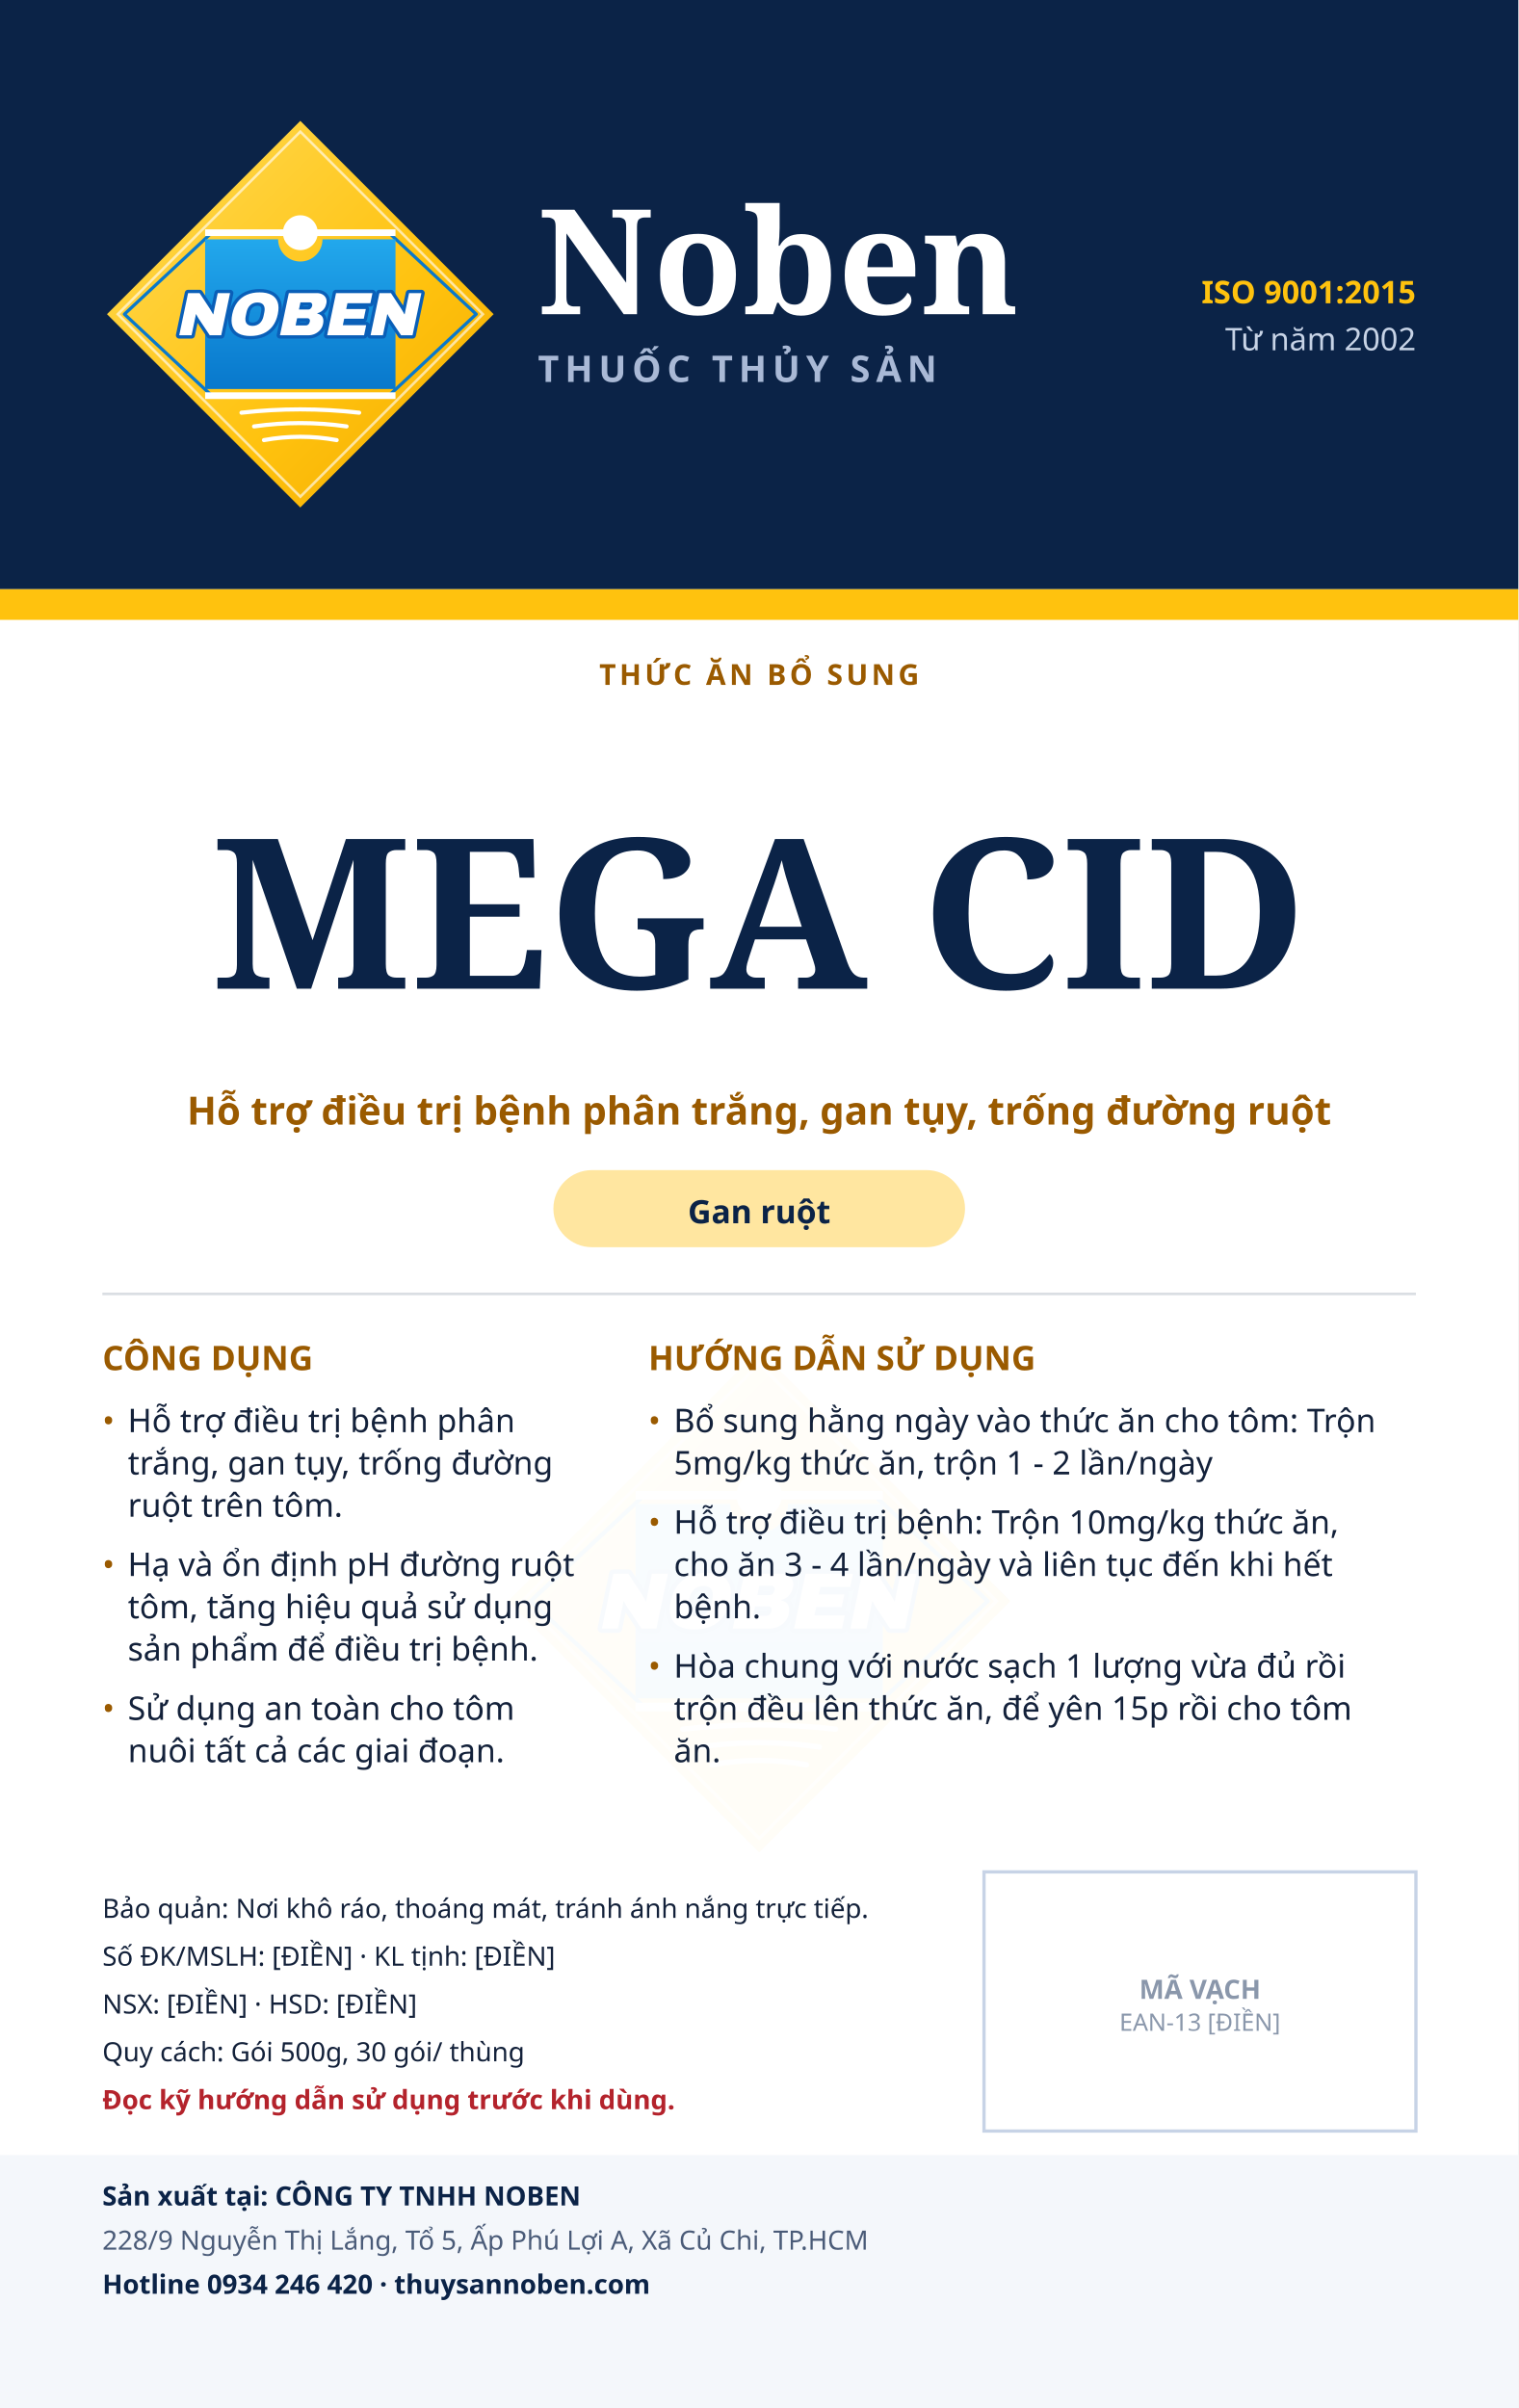
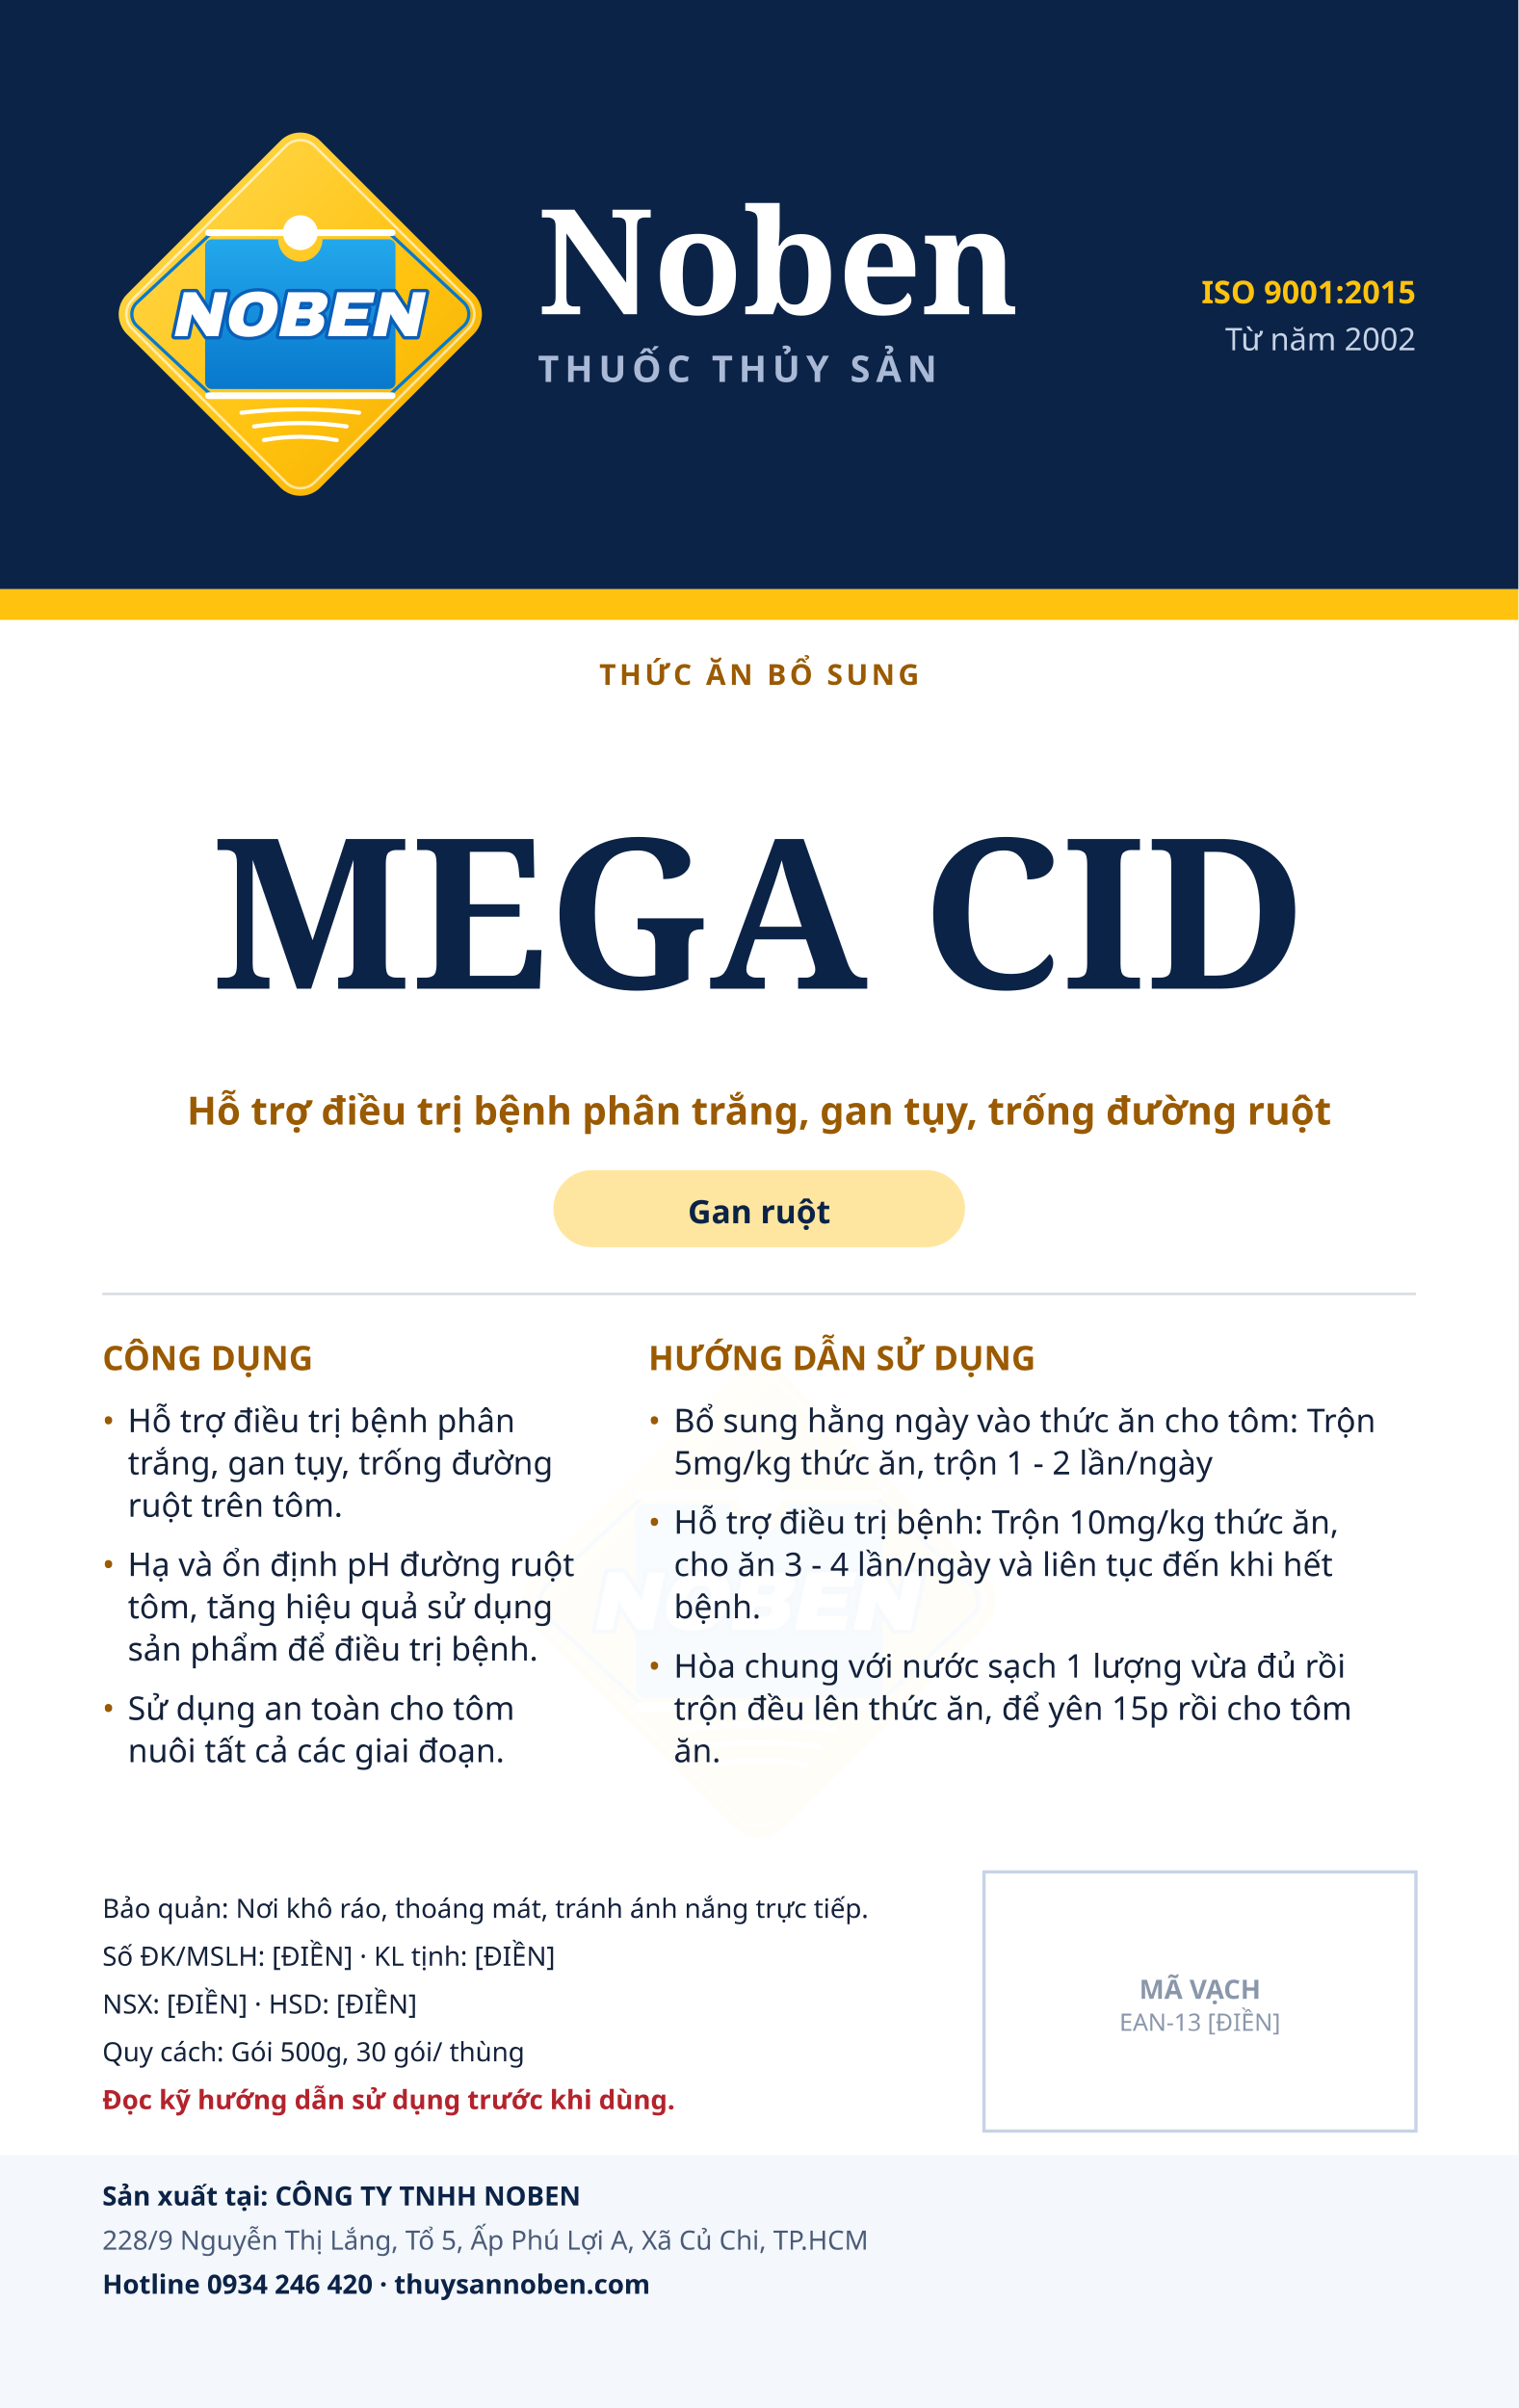
<svg xmlns="http://www.w3.org/2000/svg" xmlns:xlink="http://www.w3.org/1999/xlink" width="116mm" height="183.98mm" viewBox="-3 -3 116 183.98" data-trim="110 177.98" data-tran-le="3" data-an-toan="4.82">
  <defs>
    <clipPath id="nb-trang-giua">
      <rect x="0" y="44.36" width="110" height="117.29" />
    </clipPath>
  </defs>
  <g id="nen">
    <rect x="-3" y="-3" width="116" height="183.98" fill="#ffffff" />
    <rect x="-3" y="161.65" width="116" height="19.33" fill="#f4f7fb" />
    <g opacity="0.035" clip-path="url(#nb-trang-giua)">
      <use href="#nb-mark-art" xlink:href="#nb-mark-art" transform="translate(35.35 99.68) scale(0.07677)" />
    </g>
  </g>
  <g id="dai-thuong-hieu" data-khung="38.09 0 67.09 42.02">
    <rect x="-3" y="-3" width="116" height="45.02" fill="#0b2347" />
    <rect x="-3" y="42.02" width="116" height="2.34" fill="#ffc20e" />
    <text font-family="'Playfair Display ExtraBold', 'Playfair Display', serif" font-weight="800" font-size="11.18" fill="#ffffff" x="38.09" y="21.01">Noben</text>
    <text font-family="'Be Vietnam Pro SemiBold', 'Be Vietnam Pro', sans-serif" font-weight="600" font-size="2.79" fill="#a9b9d6" letter-spacing="0.45" x="38.09" y="26.18">THUỐC THỦY SẢN</text>
    <text font-family="'Be Vietnam Pro SemiBold', 'Be Vietnam Pro', sans-serif" font-weight="600" font-size="2.39" fill="#ffc20e" text-anchor="end" x="105.18" y="20.17">ISO 9001:2015</text>
    <text font-family="'Be Vietnam Pro', sans-serif" font-weight="400" font-size="2.39" fill="#c7d3e6" text-anchor="end" x="105.18" y="23.76">Từ năm 2002</text>
  </g>
  <g id="logo">
    <g transform="translate(4.82 5.88) scale(0.05908)">
      <g id="nb-mark-art">
        <defs>
          <linearGradient id="nb-g" x1="0" y1="0" x2="1" y2="1">
            <stop offset="0" stop-color="#ffdb57" />
            <stop offset=".618" stop-color="#ffc20e" />
            <stop offset="1" stop-color="#f2a900" />
          </linearGradient>
          <linearGradient id="nb-b" x1="0" y1="0" x2="0" y2="1">
            <stop offset="0" stop-color="#22a8ec" />
            <stop offset=".618" stop-color="#1289d8" />
            <stop offset="1" stop-color="#0878cc" />
          </linearGradient>
        </defs>
-         <path d="M256 6 L506 256 L256 506 L6 256 Z" fill="url(#nb-g)" />
-         <path d="M256 19.93 L492.07 256 L256 492.07 L19.93 256 Z" fill="none" stroke="#fff" stroke-opacity=".618" stroke-width="3.29" />
-         <path d="M370.48 150.62 L483.46 256 L370.48 361.38 M141.52 150.62 L28.54 256 L141.52 361.38" fill="none" stroke="#0878cc" stroke-width="4.18" stroke-linejoin="round" stroke-linecap="round" />
-         <path d="M132.91 150.62 H379.09 M132.91 361.38 H379.09" stroke="#fff" stroke-width="8.61" />
-         <path d="M132.91 159.23 H227.33 A28.67 28.67 0 0 0 284.67 159.23 H379.09 V352.77 H132.91 Z" fill="url(#nb-b)" />
+         <path d="M281.79 31.79 L480.21 230.21 A36.47 36.47 0 0 1 480.21 281.79 L281.79 480.21 A36.47 36.47 0 0 1 230.21 480.21 L31.79 281.79 A36.47 36.47 0 0 1 31.79 230.21 L230.21 31.79 A36.47 36.47 0 0 1 281.79 31.79 Z" fill="url(#nb-g)" />
+         <path d="M274.83 38.76 L473.24 237.17 A26.62 26.62 0 0 1 473.24 274.83 L274.83 473.24 A26.62 26.62 0 0 1 237.17 473.24 L38.76 274.83 A26.62 26.62 0 0 1 38.76 237.17 L237.17 38.76 A26.62 26.62 0 0 1 274.83 38.76 Z" fill="none" stroke="#fff" stroke-opacity=".618" stroke-width="3.29" />
+         <path d="M370.48 150.62 L467.36 240.98 A20.53 20.53 0 0 1 467.36 271.02 L370.48 361.38 M141.52 150.62 L44.64 240.98 A20.53 20.53 0 0 0 44.64 271.02 L141.52 361.38" fill="none" stroke="#0878cc" stroke-width="4.18" stroke-linejoin="round" stroke-linecap="round" />
+         <rect x="132.91" y="146.31" width="246.19" height="8.61" rx="4.31" fill="#fff" />
+         <rect x="132.91" y="357.08" width="246.19" height="8.61" rx="4.31" fill="#fff" />
+         <path d="M141.52 159.23 H227.33 A28.67 28.67 0 0 0 284.67 159.23 H370.48 A8.61 8.61 0 0 1 379.09 167.84 V344.16 A8.61 8.61 0 0 1 370.48 352.77 H141.52 A8.61 8.61 0 0 1 132.91 344.16 V167.84 A8.61 8.61 0 0 1 141.52 159.23 Z" fill="url(#nb-b)" />
        <circle cx="256" cy="150.62" r="22.54" fill="#fff" />
-         <g transform="translate(93.56 283.26) scale(0.8613)">
-           <path d="M6.808 0.0 20.1 -63.296H37.396L52.312 -40.572Q52.947 -39.652 53.96 -37.904Q54.973 -36.156 56.022 -34.362Q57.071 -32.568 57.575 -31.464L58.074 -31.648Q58.523 -34.224 59.054 -36.754Q59.586 -39.284 59.856 -40.572L64.628 -63.296H83.12L69.828 0.0H52.624L35.765 -25.3Q34.587 -27.14 33.802 -28.658Q33.017 -30.176 32.295 -31.556L31.796 -31.372Q31.521 -29.624 31.154 -27.876Q30.787 -26.128 30.613 -25.3L25.3 0.0Z M113.676 1.104Q102.912 1.104 96.049 -2.576Q89.186 -6.256 86.674 -13.57Q84.162 -20.884 86.422 -31.648Q88.702 -42.504 94.276 -49.772Q99.85 -57.04 108.259 -60.72Q116.668 -64.4 127.432 -64.4Q138.288 -64.4 145.151 -60.72Q152.014 -57.04 154.536 -49.772Q157.058 -42.504 154.778 -31.648Q152.518 -20.884 146.934 -13.57Q141.35 -6.256 132.941 -2.576Q124.532 1.104 113.676 1.104ZM116.864 -14.076Q120.176 -14.076 122.928 -15.134Q125.68 -16.192 127.788 -18.124Q129.896 -20.056 131.294 -22.77Q132.692 -25.484 133.368 -28.704L134.604 -34.592Q135.281 -37.812 135.022 -40.526Q134.764 -43.24 133.468 -45.172Q132.172 -47.104 129.864 -48.162Q127.556 -49.22 124.244 -49.22Q120.932 -49.22 118.18 -48.162Q115.428 -47.104 113.366 -45.172Q111.304 -43.24 109.906 -40.526Q108.509 -37.812 107.832 -34.592L106.596 -28.704Q105.92 -25.484 106.178 -22.77Q106.436 -20.056 107.686 -18.124Q108.936 -16.192 111.244 -15.134Q113.552 -14.076 116.864 -14.076Z M158.08 0.0 171.372 -63.296H213.508Q218.292 -63.296 221.833 -61.318Q225.373 -59.34 227.031 -55.844Q228.689 -52.348 227.723 -47.748Q226.757 -43.148 224.667 -40.204Q222.577 -37.26 219.827 -35.558Q217.078 -33.856 214.052 -33.028L213.975 -32.66Q217.132 -31.924 219.469 -30.13Q221.807 -28.336 222.786 -25.116Q223.766 -21.896 222.704 -16.836Q221.641 -11.776 218.365 -8.004Q215.089 -4.232 210.504 -2.116Q205.92 0.0 200.768 0.0ZM181.503 -14.72H196.959Q199.075 -14.72 200.672 -16.192Q202.269 -17.664 202.888 -20.608Q203.177 -21.988 202.821 -23.138Q202.464 -24.288 201.542 -24.932Q200.619 -25.576 199.239 -25.576H183.783ZM186.526 -38.64H200.51Q201.982 -38.64 203.139 -39.33Q204.296 -40.02 205.165 -41.308Q206.033 -42.596 206.439 -44.528Q206.864 -46.552 205.783 -47.978Q204.703 -49.404 202.771 -49.404H188.787Z M228.932 0.0 242.224 -63.296H296.964L293.776 -48.116H259.368L257.533 -39.376H286.973L283.92 -24.84H254.48L252.452 -15.18H287.504L284.316 0.0Z M294.08 0.0 307.372 -63.296H324.668L339.584 -40.572Q340.219 -39.652 341.232 -37.904Q342.245 -36.156 343.294 -34.362Q344.343 -32.568 344.847 -31.464L345.346 -31.648Q345.795 -34.224 346.326 -36.754Q346.858 -39.284 347.128 -40.572L351.9 -63.296H370.392L357.1 0.0H339.896L323.037 -25.3Q321.859 -27.14 321.074 -28.658Q320.289 -30.176 319.567 -31.556L319.068 -31.372Q318.793 -29.624 318.426 -27.876Q318.059 -26.128 317.885 -25.3L312.572 0.0Z" fill="none" stroke="#0a5fb8" stroke-width="10" stroke-linejoin="round" />
-           <path d="M6.808 0.0 20.1 -63.296H37.396L52.312 -40.572Q52.947 -39.652 53.96 -37.904Q54.973 -36.156 56.022 -34.362Q57.071 -32.568 57.575 -31.464L58.074 -31.648Q58.523 -34.224 59.054 -36.754Q59.586 -39.284 59.856 -40.572L64.628 -63.296H83.12L69.828 0.0H52.624L35.765 -25.3Q34.587 -27.14 33.802 -28.658Q33.017 -30.176 32.295 -31.556L31.796 -31.372Q31.521 -29.624 31.154 -27.876Q30.787 -26.128 30.613 -25.3L25.3 0.0Z M113.676 1.104Q102.912 1.104 96.049 -2.576Q89.186 -6.256 86.674 -13.57Q84.162 -20.884 86.422 -31.648Q88.702 -42.504 94.276 -49.772Q99.85 -57.04 108.259 -60.72Q116.668 -64.4 127.432 -64.4Q138.288 -64.4 145.151 -60.72Q152.014 -57.04 154.536 -49.772Q157.058 -42.504 154.778 -31.648Q152.518 -20.884 146.934 -13.57Q141.35 -6.256 132.941 -2.576Q124.532 1.104 113.676 1.104ZM116.864 -14.076Q120.176 -14.076 122.928 -15.134Q125.68 -16.192 127.788 -18.124Q129.896 -20.056 131.294 -22.77Q132.692 -25.484 133.368 -28.704L134.604 -34.592Q135.281 -37.812 135.022 -40.526Q134.764 -43.24 133.468 -45.172Q132.172 -47.104 129.864 -48.162Q127.556 -49.22 124.244 -49.22Q120.932 -49.22 118.18 -48.162Q115.428 -47.104 113.366 -45.172Q111.304 -43.24 109.906 -40.526Q108.509 -37.812 107.832 -34.592L106.596 -28.704Q105.92 -25.484 106.178 -22.77Q106.436 -20.056 107.686 -18.124Q108.936 -16.192 111.244 -15.134Q113.552 -14.076 116.864 -14.076Z M158.08 0.0 171.372 -63.296H213.508Q218.292 -63.296 221.833 -61.318Q225.373 -59.34 227.031 -55.844Q228.689 -52.348 227.723 -47.748Q226.757 -43.148 224.667 -40.204Q222.577 -37.26 219.827 -35.558Q217.078 -33.856 214.052 -33.028L213.975 -32.66Q217.132 -31.924 219.469 -30.13Q221.807 -28.336 222.786 -25.116Q223.766 -21.896 222.704 -16.836Q221.641 -11.776 218.365 -8.004Q215.089 -4.232 210.504 -2.116Q205.92 0.0 200.768 0.0ZM181.503 -14.72H196.959Q199.075 -14.72 200.672 -16.192Q202.269 -17.664 202.888 -20.608Q203.177 -21.988 202.821 -23.138Q202.464 -24.288 201.542 -24.932Q200.619 -25.576 199.239 -25.576H183.783ZM186.526 -38.64H200.51Q201.982 -38.64 203.139 -39.33Q204.296 -40.02 205.165 -41.308Q206.033 -42.596 206.439 -44.528Q206.864 -46.552 205.783 -47.978Q204.703 -49.404 202.771 -49.404H188.787Z M228.932 0.0 242.224 -63.296H296.964L293.776 -48.116H259.368L257.533 -39.376H286.973L283.92 -24.84H254.48L252.452 -15.18H287.504L284.316 0.0Z M294.08 0.0 307.372 -63.296H324.668L339.584 -40.572Q340.219 -39.652 341.232 -37.904Q342.245 -36.156 343.294 -34.362Q344.343 -32.568 344.847 -31.464L345.346 -31.648Q345.795 -34.224 346.326 -36.754Q346.858 -39.284 347.128 -40.572L351.9 -63.296H370.392L357.1 0.0H339.896L323.037 -25.3Q321.859 -27.14 321.074 -28.658Q320.289 -30.176 319.567 -31.556L319.068 -31.372Q318.793 -29.624 318.426 -27.876Q318.059 -26.128 317.885 -25.3L312.572 0.0Z" fill="#fff" />
+         <g transform="translate(93.46 284.39) scale(0.89704)">
+           <g fill="none" stroke="#0a5fb8" stroke-width="9.6" stroke-linejoin="round">
+             <path transform="translate(-6.81 0)" d="M6.808 0.0 20.1 -63.296H37.396L52.312 -40.572Q52.947 -39.652 53.96 -37.904Q54.973 -36.156 56.022 -34.362Q57.071 -32.568 57.575 -31.464L58.074 -31.648Q58.523 -34.224 59.054 -36.754Q59.586 -39.284 59.856 -40.572L64.628 -63.296H83.12L69.828 0.0H52.624L35.765 -25.3Q34.587 -27.14 33.802 -28.658Q33.017 -30.176 32.295 -31.556L31.796 -31.372Q31.521 -29.624 31.154 -27.876Q30.787 -26.128 30.613 -25.3L25.3 0.0Z " />
+             <path transform="translate(-7.2 0)" d="M113.676 1.104Q102.912 1.104 96.049 -2.576Q89.186 -6.256 86.674 -13.57Q84.162 -20.884 86.422 -31.648Q88.702 -42.504 94.276 -49.772Q99.85 -57.04 108.259 -60.72Q116.668 -64.4 127.432 -64.4Q138.288 -64.4 145.151 -60.72Q152.014 -57.04 154.536 -49.772Q157.058 -42.504 154.778 -31.648Q152.518 -20.884 146.934 -13.57Q141.35 -6.256 132.941 -2.576Q124.532 1.104 113.676 1.104ZM116.864 -14.076Q120.176 -14.076 122.928 -15.134Q125.68 -16.192 127.788 -18.124Q129.896 -20.056 131.294 -22.77Q132.692 -25.484 133.368 -28.704L134.604 -34.592Q135.281 -37.812 135.022 -40.526Q134.764 -43.24 133.468 -45.172Q132.172 -47.104 129.864 -48.162Q127.556 -49.22 124.244 -49.22Q120.932 -49.22 118.18 -48.162Q115.428 -47.104 113.366 -45.172Q111.304 -43.24 109.906 -40.526Q108.509 -37.812 107.832 -34.592L106.596 -28.704Q105.92 -25.484 106.178 -22.77Q106.436 -20.056 107.686 -18.124Q108.936 -16.192 111.244 -15.134Q113.552 -14.076 116.864 -14.076Z " />
+             <path transform="translate(-7.59 0)" d="M158.08 0.0 171.372 -63.296H213.508Q218.292 -63.296 221.833 -61.318Q225.373 -59.34 227.031 -55.844Q228.689 -52.348 227.723 -47.748Q226.757 -43.148 224.667 -40.204Q222.577 -37.26 219.827 -35.558Q217.078 -33.856 214.052 -33.028L213.975 -32.66Q217.132 -31.924 219.469 -30.13Q221.807 -28.336 222.786 -25.116Q223.766 -21.896 222.704 -16.836Q221.641 -11.776 218.365 -8.004Q215.089 -4.232 210.504 -2.116Q205.92 0.0 200.768 0.0ZM181.503 -14.72H196.959Q199.075 -14.72 200.672 -16.192Q202.269 -17.664 202.888 -20.608Q203.177 -21.988 202.821 -23.138Q202.464 -24.288 201.542 -24.932Q200.619 -25.576 199.239 -25.576H183.783ZM186.526 -38.64H200.51Q201.982 -38.64 203.139 -39.33Q204.296 -40.02 205.165 -41.308Q206.033 -42.596 206.439 -44.528Q206.864 -46.552 205.783 -47.978Q204.703 -49.404 202.771 -49.404H188.787Z " />
+             <path transform="translate(-7.8 0)" d="M228.932 0.0 242.224 -63.296H296.964L293.776 -48.116H259.368L257.533 -39.376H286.973L283.92 -24.84H254.48L252.452 -15.18H287.504L284.316 0.0Z " />
+             <path transform="translate(-8 0)" d="M294.08 0.0 307.372 -63.296H324.668L339.584 -40.572Q340.219 -39.652 341.232 -37.904Q342.245 -36.156 343.294 -34.362Q344.343 -32.568 344.847 -31.464L345.346 -31.648Q345.795 -34.224 346.326 -36.754Q346.858 -39.284 347.128 -40.572L351.9 -63.296H370.392L357.1 0.0H339.896L323.037 -25.3Q321.859 -27.14 321.074 -28.658Q320.289 -30.176 319.567 -31.556L319.068 -31.372Q318.793 -29.624 318.426 -27.876Q318.059 -26.128 317.885 -25.3L312.572 0.0Z" />
+           </g>
+           <g fill="#fff">
+             <path transform="translate(-6.81 0)" d="M6.808 0.0 20.1 -63.296H37.396L52.312 -40.572Q52.947 -39.652 53.96 -37.904Q54.973 -36.156 56.022 -34.362Q57.071 -32.568 57.575 -31.464L58.074 -31.648Q58.523 -34.224 59.054 -36.754Q59.586 -39.284 59.856 -40.572L64.628 -63.296H83.12L69.828 0.0H52.624L35.765 -25.3Q34.587 -27.14 33.802 -28.658Q33.017 -30.176 32.295 -31.556L31.796 -31.372Q31.521 -29.624 31.154 -27.876Q30.787 -26.128 30.613 -25.3L25.3 0.0Z " />
+             <path transform="translate(-7.2 0)" d="M113.676 1.104Q102.912 1.104 96.049 -2.576Q89.186 -6.256 86.674 -13.57Q84.162 -20.884 86.422 -31.648Q88.702 -42.504 94.276 -49.772Q99.85 -57.04 108.259 -60.72Q116.668 -64.4 127.432 -64.4Q138.288 -64.4 145.151 -60.72Q152.014 -57.04 154.536 -49.772Q157.058 -42.504 154.778 -31.648Q152.518 -20.884 146.934 -13.57Q141.35 -6.256 132.941 -2.576Q124.532 1.104 113.676 1.104ZM116.864 -14.076Q120.176 -14.076 122.928 -15.134Q125.68 -16.192 127.788 -18.124Q129.896 -20.056 131.294 -22.77Q132.692 -25.484 133.368 -28.704L134.604 -34.592Q135.281 -37.812 135.022 -40.526Q134.764 -43.24 133.468 -45.172Q132.172 -47.104 129.864 -48.162Q127.556 -49.22 124.244 -49.22Q120.932 -49.22 118.18 -48.162Q115.428 -47.104 113.366 -45.172Q111.304 -43.24 109.906 -40.526Q108.509 -37.812 107.832 -34.592L106.596 -28.704Q105.92 -25.484 106.178 -22.77Q106.436 -20.056 107.686 -18.124Q108.936 -16.192 111.244 -15.134Q113.552 -14.076 116.864 -14.076Z " />
+             <path transform="translate(-7.59 0)" d="M158.08 0.0 171.372 -63.296H213.508Q218.292 -63.296 221.833 -61.318Q225.373 -59.34 227.031 -55.844Q228.689 -52.348 227.723 -47.748Q226.757 -43.148 224.667 -40.204Q222.577 -37.26 219.827 -35.558Q217.078 -33.856 214.052 -33.028L213.975 -32.66Q217.132 -31.924 219.469 -30.13Q221.807 -28.336 222.786 -25.116Q223.766 -21.896 222.704 -16.836Q221.641 -11.776 218.365 -8.004Q215.089 -4.232 210.504 -2.116Q205.92 0.0 200.768 0.0ZM181.503 -14.72H196.959Q199.075 -14.72 200.672 -16.192Q202.269 -17.664 202.888 -20.608Q203.177 -21.988 202.821 -23.138Q202.464 -24.288 201.542 -24.932Q200.619 -25.576 199.239 -25.576H183.783ZM186.526 -38.64H200.51Q201.982 -38.64 203.139 -39.33Q204.296 -40.02 205.165 -41.308Q206.033 -42.596 206.439 -44.528Q206.864 -46.552 205.783 -47.978Q204.703 -49.404 202.771 -49.404H188.787Z " />
+             <path transform="translate(-7.8 0)" d="M228.932 0.0 242.224 -63.296H296.964L293.776 -48.116H259.368L257.533 -39.376H286.973L283.92 -24.84H254.48L252.452 -15.18H287.504L284.316 0.0Z " />
+             <path transform="translate(-8 0)" d="M294.08 0.0 307.372 -63.296H324.668L339.584 -40.572Q340.219 -39.652 341.232 -37.904Q342.245 -36.156 343.294 -34.362Q344.343 -32.568 344.847 -31.464L345.346 -31.648Q345.795 -34.224 346.326 -36.754Q346.858 -39.284 347.128 -40.572L351.9 -63.296H370.392L357.1 0.0H339.896L323.037 -25.3Q321.859 -27.14 321.074 -28.658Q320.289 -30.176 319.567 -31.556L319.068 -31.372Q318.793 -29.624 318.426 -27.876Q318.059 -26.128 317.885 -25.3L312.572 0.0Z" />
+           </g>
        </g>
        <path d="M179.92 383.41 Q256 374.8 332.08 383.41 M196.19 401.13 Q256 392.52 315.81 401.13 M208.98 418.85 Q256 410.24 303.02 418.85" fill="none" stroke="#fff" stroke-width="5.32" stroke-linecap="round" />
      </g>
    </g>
  </g>
  <g id="ten-san-pham" data-khung="4.82 44.36 100.36 54.29">
    <text font-family="'Be Vietnam Pro SemiBold', 'Be Vietnam Pro', sans-serif" font-weight="600" font-size="2.2" fill="#9a5a00" text-anchor="middle" letter-spacing="0.26">
      <tspan x="55" y="49.33">THỨC ĂN BỔ SUNG</tspan>
    </text>
    <text font-family="'Playfair Display ExtraBold', 'Playfair Display', serif" font-weight="800" font-size="16.02" fill="#0b2347" text-anchor="middle">
      <tspan x="55" y="72.54">MEGA CID</tspan>
    </text>
    <text font-family="'Be Vietnam Pro SemiBold', 'Be Vietnam Pro', sans-serif" font-weight="600" font-size="2.97" fill="#9a5a00" text-anchor="middle">
      <tspan x="55" y="82.92">Hỗ trợ điều trị bệnh phân trắng, gan tụy, trống đường ruột</tspan>
    </text>
    <rect x="39.28" y="86.4" width="31.45" height="5.89" rx="2.95" fill="#ffe6a0" />
    <text font-family="'Be Vietnam Pro SemiBold', 'Be Vietnam Pro', sans-serif" font-weight="600" font-size="2.47" fill="#0b2347" text-anchor="middle">
      <tspan x="55" y="90.46">Gan ruột</tspan>
    </text>
  </g>
  <g id="cong-dung" data-khung="4.82 98.65 36.25 33.65">
    <line x1="4.82" y1="95.86" x2="105.18" y2="95.86" stroke="#0b2347" stroke-opacity="0.15" stroke-width="0.2" />
    <text font-family="'Be Vietnam Pro SemiBold', 'Be Vietnam Pro', sans-serif" font-weight="600" font-size="2.58" fill="#9a5a00">
      <tspan x="4.82" y="101.68">CÔNG DỤNG</tspan>
    </text>
    <text font-family="'Be Vietnam Pro', sans-serif" font-weight="400" font-size="2.48" fill="#9a5a00" x="4.82" y="106.42">•</text>
    <text font-family="'Be Vietnam Pro', sans-serif" font-weight="400" font-size="2.48" fill="#13213a">
      <tspan x="6.76" y="106.42">Hỗ trợ điều trị bệnh phân</tspan>
      <tspan x="6.76" y="109.65">trắng, gan tụy, trống đường</tspan>
      <tspan x="6.76" y="112.88">ruột trên tôm.</tspan>
    </text>
    <text font-family="'Be Vietnam Pro', sans-serif" font-weight="400" font-size="2.48" fill="#9a5a00" x="4.82" y="117.41">•</text>
    <text font-family="'Be Vietnam Pro', sans-serif" font-weight="400" font-size="2.48" fill="#13213a">
      <tspan x="6.76" y="117.41">Hạ và ổn định pH đường ruột</tspan>
      <tspan x="6.76" y="120.64">tôm, tăng hiệu quả sử dụng</tspan>
      <tspan x="6.76" y="123.87">sản phẩm để điều trị bệnh.</tspan>
    </text>
    <text font-family="'Be Vietnam Pro', sans-serif" font-weight="400" font-size="2.48" fill="#9a5a00" x="4.82" y="128.4">•</text>
    <text font-family="'Be Vietnam Pro', sans-serif" font-weight="400" font-size="2.48" fill="#13213a">
      <tspan x="6.76" y="128.4">Sử dụng an toàn cho tôm</tspan>
      <tspan x="6.76" y="131.63">nuôi tất cả các giai đoạn.</tspan>
    </text>
  </g>
  <g id="huong-dan" data-khung="46.53 98.65 58.65 33.65">
    <text font-family="'Be Vietnam Pro SemiBold', 'Be Vietnam Pro', sans-serif" font-weight="600" font-size="2.58" fill="#9a5a00">
      <tspan x="46.53" y="101.68">HƯỚNG DẪN SỬ DỤNG</tspan>
    </text>
    <text font-family="'Be Vietnam Pro', sans-serif" font-weight="400" font-size="2.48" fill="#9a5a00" x="46.53" y="106.42">•</text>
    <text font-family="'Be Vietnam Pro', sans-serif" font-weight="400" font-size="2.48" fill="#13213a">
      <tspan x="48.48" y="106.42">Bổ sung hằng ngày vào thức ăn cho tôm: Trộn</tspan>
      <tspan x="48.48" y="109.65">5mg/kg thức ăn, trộn 1 - 2 lần/ngày</tspan>
    </text>
    <text font-family="'Be Vietnam Pro', sans-serif" font-weight="400" font-size="2.48" fill="#9a5a00" x="46.53" y="114.18">•</text>
    <text font-family="'Be Vietnam Pro', sans-serif" font-weight="400" font-size="2.48" fill="#13213a">
      <tspan x="48.48" y="114.18">Hỗ trợ điều trị bệnh: Trộn 10mg/kg thức ăn,</tspan>
      <tspan x="48.48" y="117.41">cho ăn 3 - 4 lần/ngày và liên tục đến khi hết</tspan>
      <tspan x="48.48" y="120.64">bệnh.</tspan>
    </text>
    <text font-family="'Be Vietnam Pro', sans-serif" font-weight="400" font-size="2.48" fill="#9a5a00" x="46.53" y="125.17">•</text>
    <text font-family="'Be Vietnam Pro', sans-serif" font-weight="400" font-size="2.48" fill="#13213a">
      <tspan x="48.48" y="125.17">Hòa chung với nước sạch 1 lượng vừa đủ rồi</tspan>
      <tspan x="48.48" y="128.4">trộn đều lên thức ăn, để yên 15p rồi cho tôm</tspan>
      <tspan x="48.48" y="131.63">ăn.</tspan>
    </text>
  </g>
  <g id="thanh-phan">
</g>
  <g id="phap-ly" data-khung="4.82 140.02 100.36 33.14">
    <text font-family="'Be Vietnam Pro', sans-serif" font-weight="400" font-size="2.03" fill="#13213a">
      <tspan x="4.82" y="143.53">Bảo quản: Nơi khô ráo, thoáng mát, tránh ánh nắng trực tiếp.</tspan>
    </text>
    <text font-family="'Be Vietnam Pro', sans-serif" font-weight="400" font-size="2.03" fill="#13213a">
      <tspan x="4.82" y="147.19">Số ĐK/MSLH: [ĐIỀN] · KL tịnh: [ĐIỀN]</tspan>
    </text>
    <text font-family="'Be Vietnam Pro', sans-serif" font-weight="400" font-size="2.03" fill="#13213a">
      <tspan x="4.82" y="150.84">NSX: [ĐIỀN] · HSD: [ĐIỀN]</tspan>
    </text>
    <text font-family="'Be Vietnam Pro', sans-serif" font-weight="400" font-size="2.03" fill="#13213a">
      <tspan x="4.82" y="154.49">Quy cách: Gói 500g, 30 gói/ thùng</tspan>
    </text>
    <text font-family="'Be Vietnam Pro SemiBold', 'Be Vietnam Pro', sans-serif" font-weight="600" font-size="2.03" fill="#b4232c">
      <tspan x="4.82" y="158.15">Đọc kỹ hướng dẫn sử dụng trước khi dùng.</tspan>
    </text>
    <text font-family="'Be Vietnam Pro SemiBold', 'Be Vietnam Pro', sans-serif" font-weight="600" font-size="2.03" fill="#0b2347">
      <tspan x="4.82" y="165.51">Sản xuất tại: CÔNG TY TNHH NOBEN</tspan>
    </text>
    <text font-family="'Be Vietnam Pro', sans-serif" font-weight="400" font-size="2.03" fill="#4a5b78">
      <tspan x="4.82" y="168.88">228/9 Nguyễn Thị Lắng, Tổ 5, Ấp Phú Lợi A, Xã Củ Chi, TP.HCM</tspan>
    </text>
    <text font-family="'Be Vietnam Pro SemiBold', 'Be Vietnam Pro', sans-serif" font-weight="600" font-size="2.03" fill="#0b2347">
      <tspan x="4.82" y="172.25">Hotline 0934 246 420 · thuysannoben.com</tspan>
    </text>
  </g>
  <g id="ma-vach" data-khung="72.18 140.02 33 19.8">
    <rect x="72.18" y="140.02" width="33" height="19.8" fill="#ffffff" stroke="#c7d3e6" stroke-width="0.25" />
    <text font-family="'Be Vietnam Pro SemiBold', 'Be Vietnam Pro', sans-serif" font-weight="600" font-size="2.03" fill="#8a97ab" text-anchor="middle" x="88.68" y="149.72">MÃ VẠCH</text>
    <text font-family="'Be Vietnam Pro', sans-serif" font-weight="400" font-size="1.83" fill="#8a97ab" text-anchor="middle" x="88.68" y="152.16">EAN-13 [ĐIỀN]</text>
  </g>
  <g id="vung-an-toan" display="none">
    <rect x="-3" y="-3" width="116" height="183.98" fill="none" stroke="#e6007e" stroke-width="0.2" />
    <rect x="0" y="0" width="110" height="177.98" fill="none" stroke="#00a0e9" stroke-width="0.25" />
    <rect x="4.82" y="4.82" width="100.36" height="168.34" fill="none" stroke="#2fb34a" stroke-width="0.2" stroke-dasharray="1 1" />
    <line x1="0" y1="110" x2="110" y2="110" stroke="#ffc20e" stroke-width="0.2" stroke-dasharray="2 1" />
  </g>
</svg>
